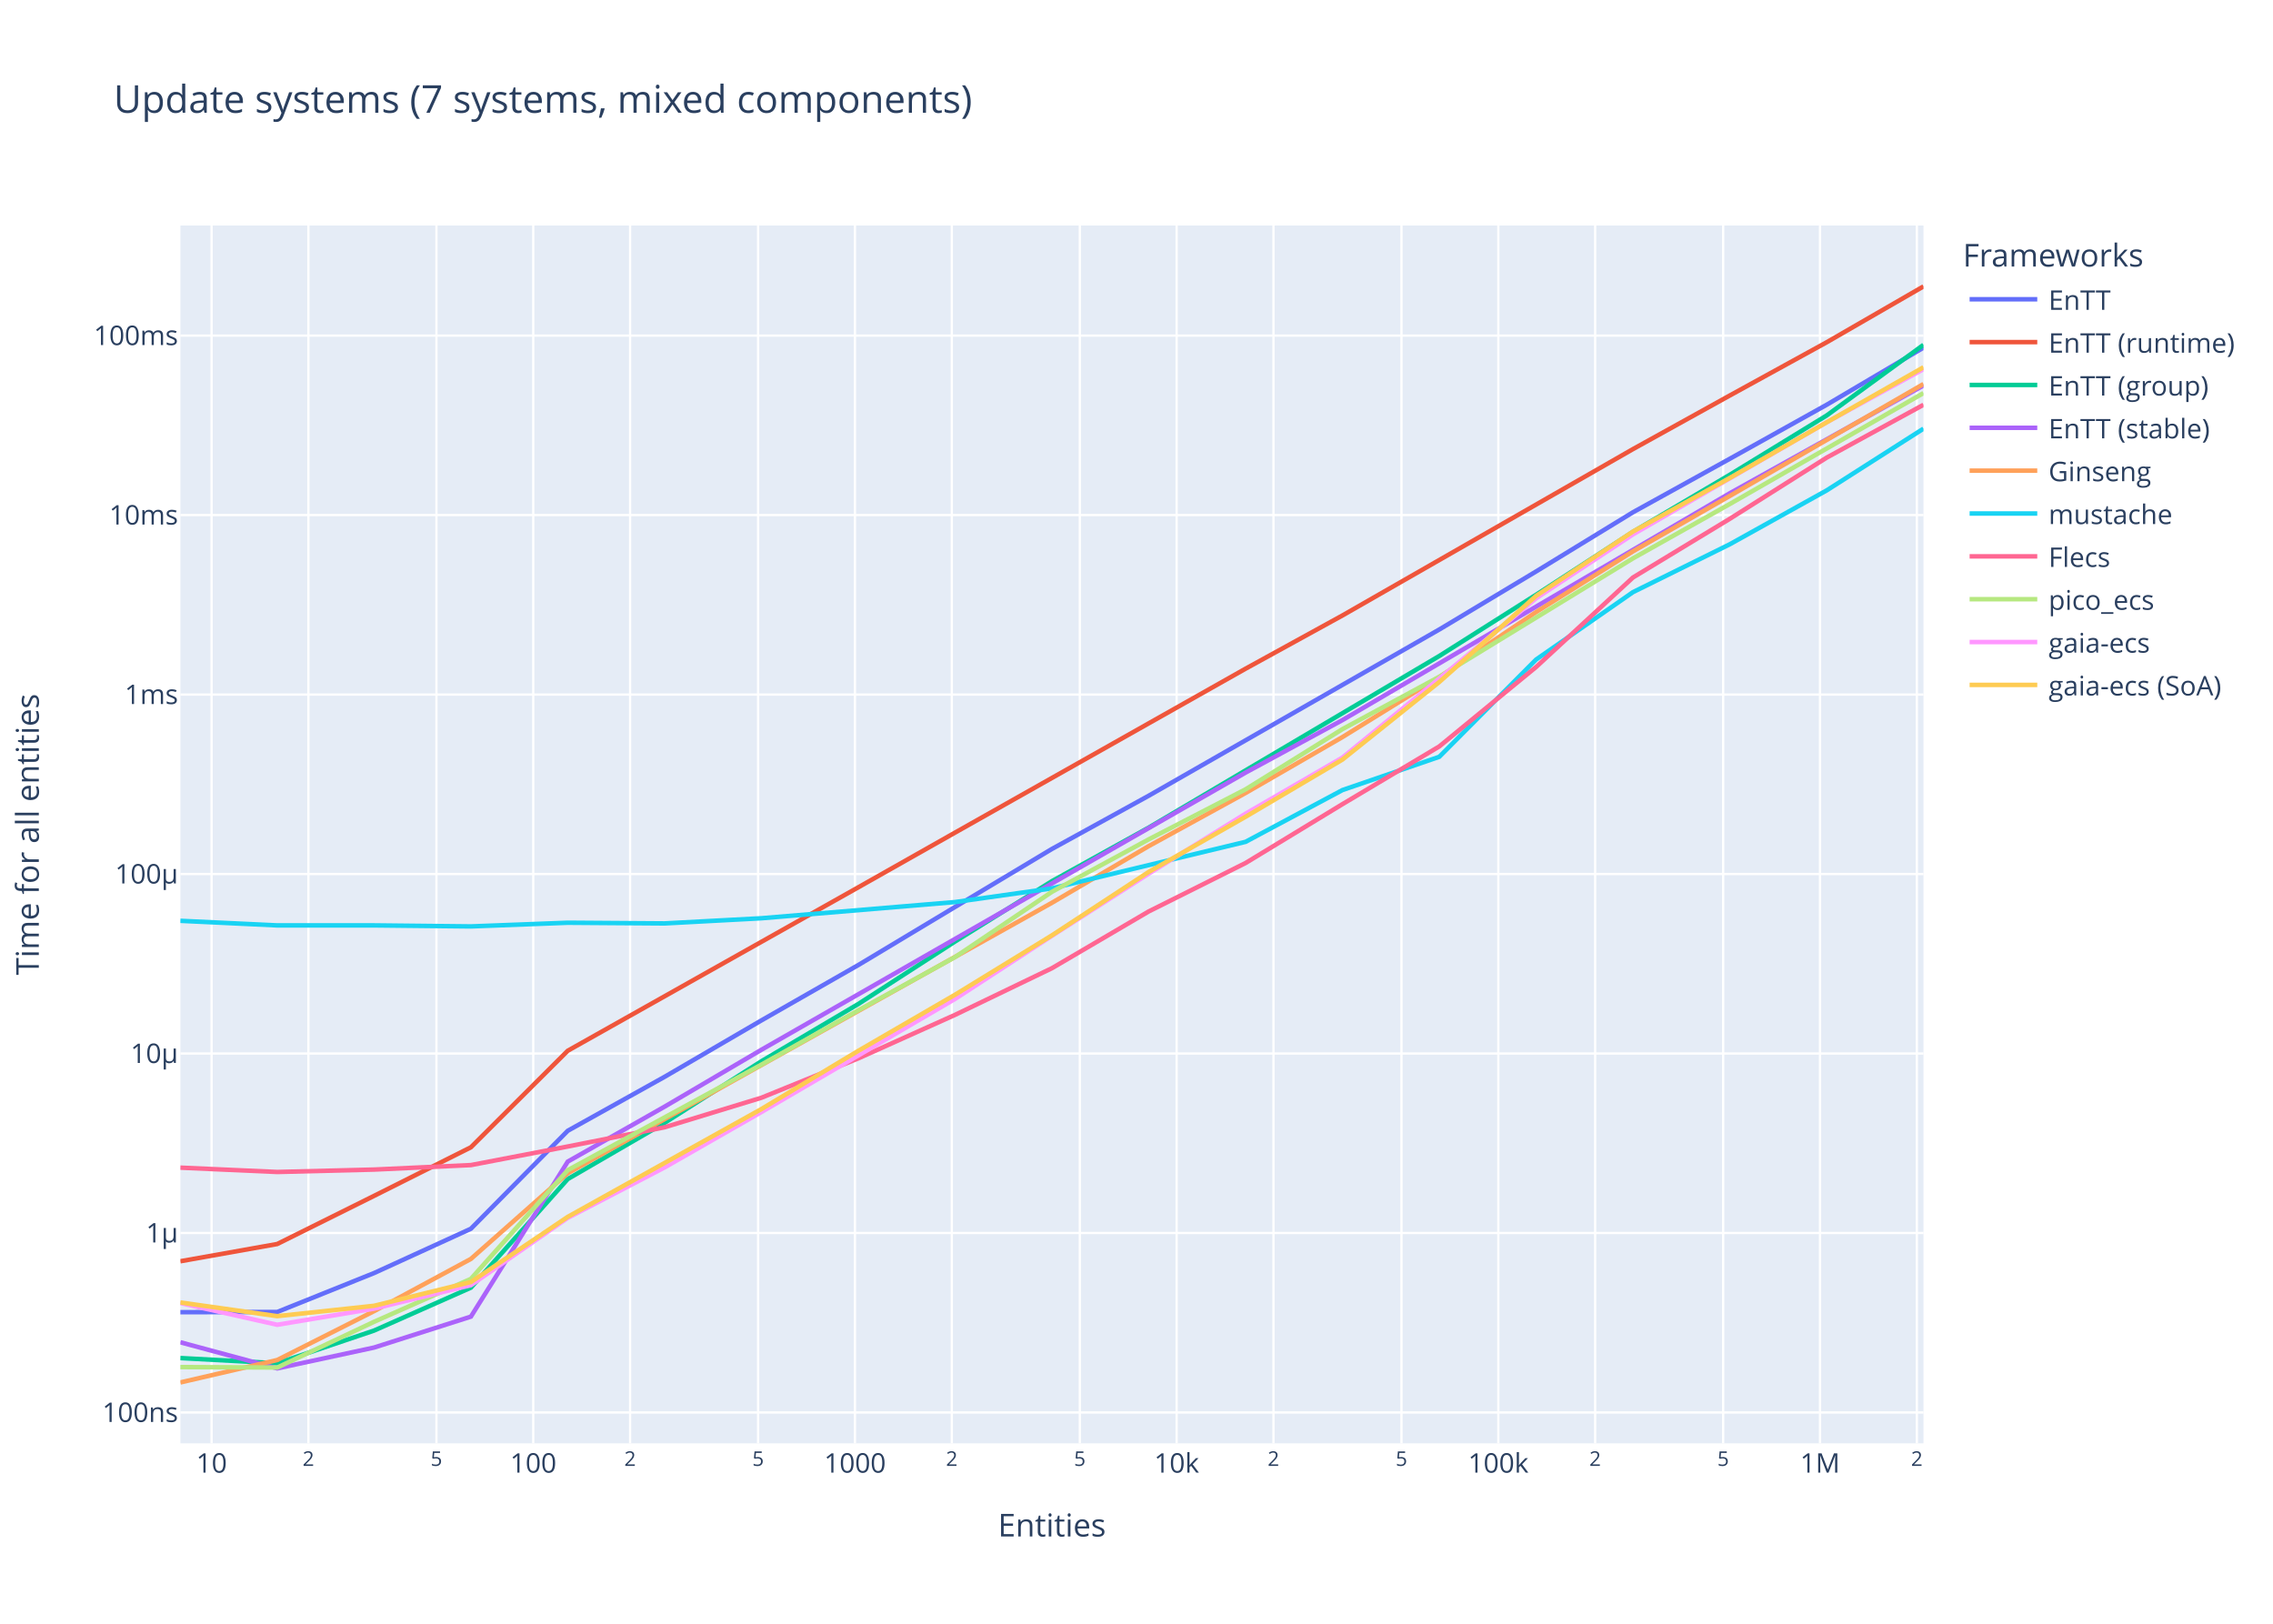
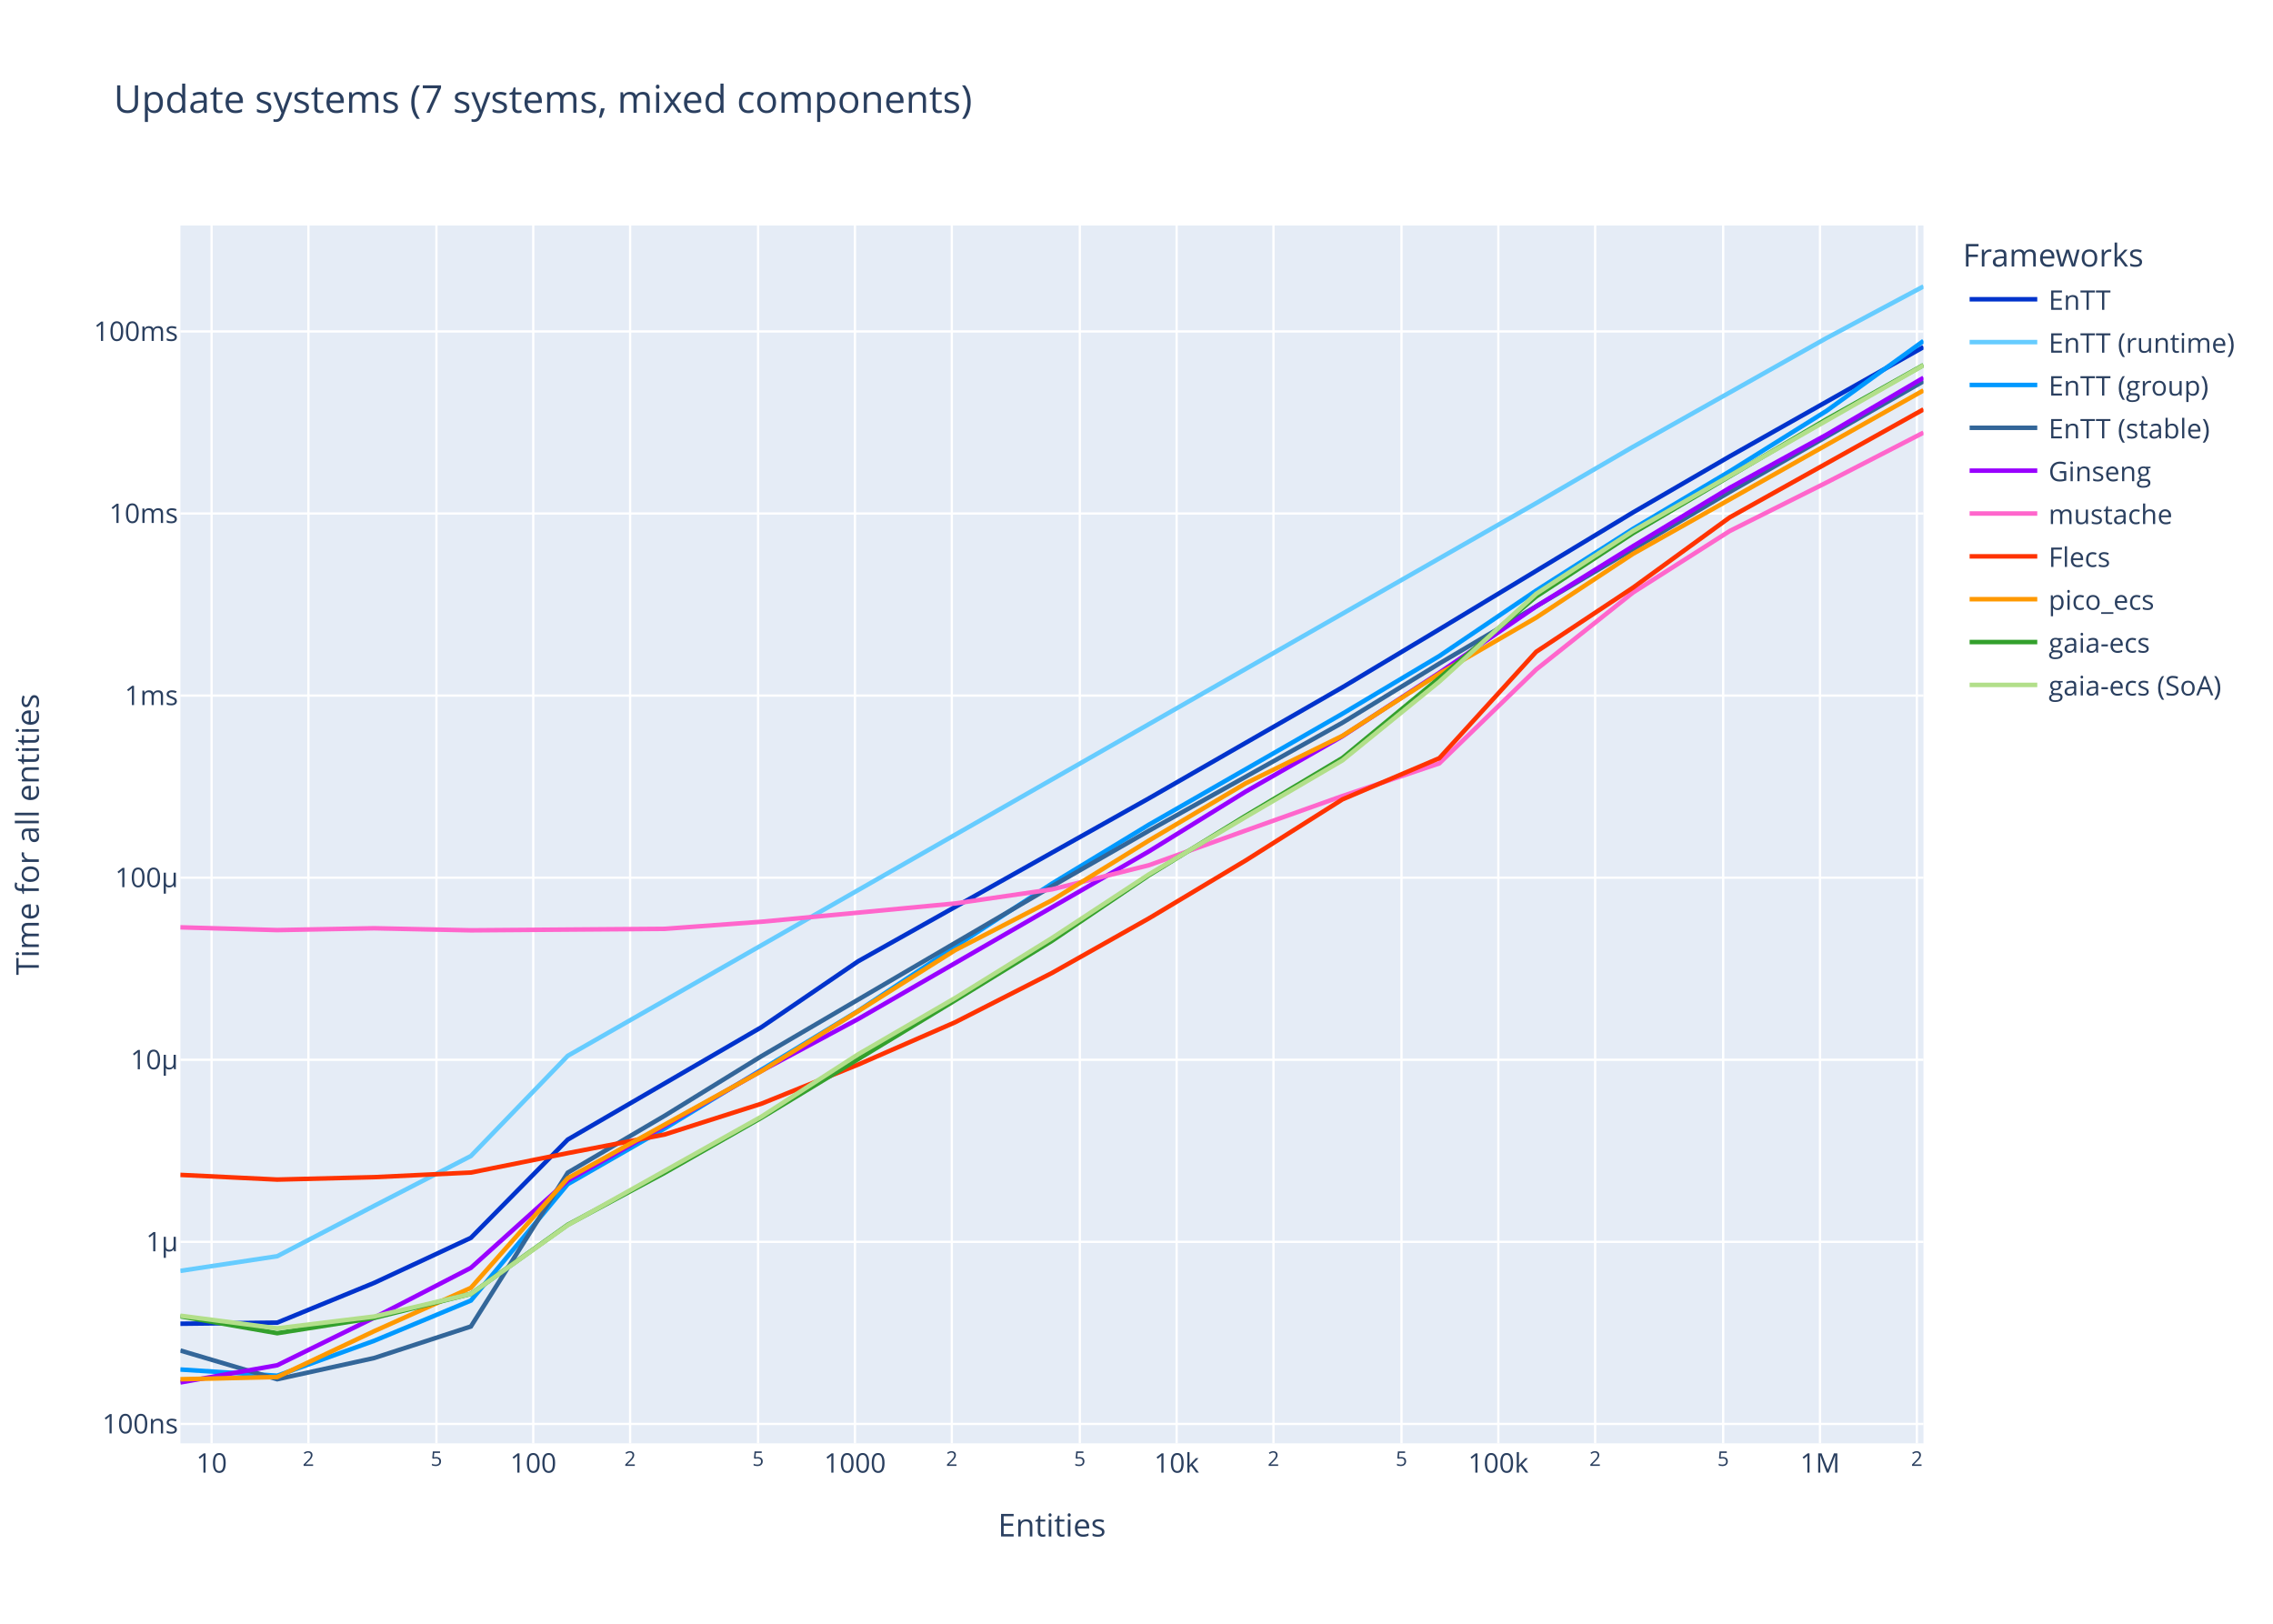
<svg xmlns="http://www.w3.org/2000/svg" class="main-svg" width="1008" height="720" style="" viewBox="0 0 1008 720">
  <rect x="0" y="0" width="1008" height="720" style="fill: rgb(255, 255, 255); fill-opacity: 1;" />
-   <defs id="defs-6d2dcd">
+   <defs id="defs-1e03fa">
    <g class="clips">
-       <clipPath id="clip6d2dcdxyplot" class="plotclip">
+       <clipPath id="clip1e03faxyplot" class="plotclip">
        <rect width="773" height="540" />
      </clipPath>
-       <clipPath class="axesclip" id="clip6d2dcdx">
+       <clipPath class="axesclip" id="clip1e03fax">
        <rect x="80" y="0" width="773" height="720" />
      </clipPath>
-       <clipPath class="axesclip" id="clip6d2dcdy">
+       <clipPath class="axesclip" id="clip1e03fay">
        <rect x="0" y="100" width="1008" height="540" />
      </clipPath>
-       <clipPath class="axesclip" id="clip6d2dcdxy">
+       <clipPath class="axesclip" id="clip1e03faxy">
        <rect x="80" y="100" width="773" height="540" />
      </clipPath>
    </g>
    <g class="gradients" />
    <g class="patterns" />
  </defs>
  <g class="bglayer">
    <rect class="bg" x="80" y="100" width="773" height="540" style="fill: rgb(229, 236, 246); fill-opacity: 1; stroke-width: 0;" />
  </g>
  <g class="layer-below">
    <g class="imagelayer" />
    <g class="shapelayer" />
  </g>
  <g class="cartesianlayer">
    <g class="subplot xy">
      <g class="layer-subplot">
        <g class="shapelayer" />
        <g class="imagelayer" />
      </g>
      <g class="minor-gridlayer">
        <g class="x" />
        <g class="y" />
      </g>
      <g class="gridlayer">
        <g class="x">
          <path class="xgrid crisp" transform="translate(93.83,0)" d="M0,100v540" style="stroke: rgb(255, 255, 255); stroke-opacity: 1; stroke-width: 1px;" />
          <path class="xgrid crisp" transform="translate(136.77,0)" d="M0,100v540" style="stroke: rgb(255, 255, 255); stroke-opacity: 1; stroke-width: 1px;" />
          <path class="xgrid crisp" transform="translate(193.54,0)" d="M0,100v540" style="stroke: rgb(255, 255, 255); stroke-opacity: 1; stroke-width: 1px;" />
          <path class="xgrid crisp" transform="translate(236.48,0)" d="M0,100v540" style="stroke: rgb(255, 255, 255); stroke-opacity: 1; stroke-width: 1px;" />
          <path class="xgrid crisp" transform="translate(279.43,0)" d="M0,100v540" style="stroke: rgb(255, 255, 255); stroke-opacity: 1; stroke-width: 1px;" />
          <path class="xgrid crisp" transform="translate(336.2,0)" d="M0,100v540" style="stroke: rgb(255, 255, 255); stroke-opacity: 1; stroke-width: 1px;" />
          <path class="xgrid crisp" transform="translate(379.14,0)" d="M0,100v540" style="stroke: rgb(255, 255, 255); stroke-opacity: 1; stroke-width: 1px;" />
          <path class="xgrid crisp" transform="translate(422.09,0)" d="M0,100v540" style="stroke: rgb(255, 255, 255); stroke-opacity: 1; stroke-width: 1px;" />
          <path class="xgrid crisp" transform="translate(478.86,0)" d="M0,100v540" style="stroke: rgb(255, 255, 255); stroke-opacity: 1; stroke-width: 1px;" />
          <path class="xgrid crisp" transform="translate(521.8,0)" d="M0,100v540" style="stroke: rgb(255, 255, 255); stroke-opacity: 1; stroke-width: 1px;" />
          <path class="xgrid crisp" transform="translate(564.74,0)" d="M0,100v540" style="stroke: rgb(255, 255, 255); stroke-opacity: 1; stroke-width: 1px;" />
          <path class="xgrid crisp" transform="translate(621.51,0)" d="M0,100v540" style="stroke: rgb(255, 255, 255); stroke-opacity: 1; stroke-width: 1px;" />
          <path class="xgrid crisp" transform="translate(664.46,0)" d="M0,100v540" style="stroke: rgb(255, 255, 255); stroke-opacity: 1; stroke-width: 1px;" />
          <path class="xgrid crisp" transform="translate(707.4,0)" d="M0,100v540" style="stroke: rgb(255, 255, 255); stroke-opacity: 1; stroke-width: 1px;" />
          <path class="xgrid crisp" transform="translate(764.17,0)" d="M0,100v540" style="stroke: rgb(255, 255, 255); stroke-opacity: 1; stroke-width: 1px;" />
          <path class="xgrid crisp" transform="translate(807.12,0)" d="M0,100v540" style="stroke: rgb(255, 255, 255); stroke-opacity: 1; stroke-width: 1px;" />
          <path class="xgrid crisp" transform="translate(850.06,0)" d="M0,100v540" style="stroke: rgb(255, 255, 255); stroke-opacity: 1; stroke-width: 1px;" />
        </g>
        <g class="y">
-           <path class="ygrid crisp" transform="translate(0,626.32)" d="M80,0h773" style="stroke: rgb(255, 255, 255); stroke-opacity: 1; stroke-width: 1px;" />
-           <path class="ygrid crisp" transform="translate(0,546.73)" d="M80,0h773" style="stroke: rgb(255, 255, 255); stroke-opacity: 1; stroke-width: 1px;" />
-           <path class="ygrid crisp" transform="translate(0,467.15)" d="M80,0h773" style="stroke: rgb(255, 255, 255); stroke-opacity: 1; stroke-width: 1px;" />
-           <path class="ygrid crisp" transform="translate(0,387.56)" d="M80,0h773" style="stroke: rgb(255, 255, 255); stroke-opacity: 1; stroke-width: 1px;" />
-           <path class="ygrid crisp" transform="translate(0,307.98)" d="M80,0h773" style="stroke: rgb(255, 255, 255); stroke-opacity: 1; stroke-width: 1px;" />
-           <path class="ygrid crisp" transform="translate(0,228.39)" d="M80,0h773" style="stroke: rgb(255, 255, 255); stroke-opacity: 1; stroke-width: 1px;" />
-           <path class="ygrid crisp" transform="translate(0,148.81)" d="M80,0h773" style="stroke: rgb(255, 255, 255); stroke-opacity: 1; stroke-width: 1px;" />
+           <path class="ygrid crisp" transform="translate(0,631.4)" d="M80,0h773" style="stroke: rgb(255, 255, 255); stroke-opacity: 1; stroke-width: 1px;" />
+           <path class="ygrid crisp" transform="translate(0,550.66)" d="M80,0h773" style="stroke: rgb(255, 255, 255); stroke-opacity: 1; stroke-width: 1px;" />
+           <path class="ygrid crisp" transform="translate(0,469.92)" d="M80,0h773" style="stroke: rgb(255, 255, 255); stroke-opacity: 1; stroke-width: 1px;" />
+           <path class="ygrid crisp" transform="translate(0,389.18)" d="M80,0h773" style="stroke: rgb(255, 255, 255); stroke-opacity: 1; stroke-width: 1px;" />
+           <path class="ygrid crisp" transform="translate(0,308.44)" d="M80,0h773" style="stroke: rgb(255, 255, 255); stroke-opacity: 1; stroke-width: 1px;" />
+           <path class="ygrid crisp" transform="translate(0,227.7)" d="M80,0h773" style="stroke: rgb(255, 255, 255); stroke-opacity: 1; stroke-width: 1px;" />
+           <path class="ygrid crisp" transform="translate(0,146.96)" d="M80,0h773" style="stroke: rgb(255, 255, 255); stroke-opacity: 1; stroke-width: 1px;" />
        </g>
      </g>
      <g class="zerolinelayer" />
      <path class="xlines-below" />
      <path class="ylines-below" />
      <g class="overlines-below" />
      <g class="xaxislayer-below" />
      <g class="yaxislayer-below" />
      <g class="overaxes-below" />
-       <g class="plot" transform="translate(80,100)" clip-path="url(#clip6d2dcdxyplot)">
+       <g class="plot" transform="translate(80,100)" clip-path="url(#clip1e03faxyplot)">
        <g class="scatterlayer mlayer">
-           <g class="trace scatter trace561762" style="stroke-miterlimit: 2; opacity: 1;">
-             <g class="fills" />
-             <g class="errorbars" />
-             <g class="lines">
-               <path class="js-line" d="M0,481.85L42.94,481.76L85.89,464.5L128.83,444.85L171.78,401.41L214.72,377.49L257.67,352.46L300.61,327.93L343.56,302.15L386.5,276.44L429.44,252.83L558.28,179.13L601.22,153.39L644.17,127.15L687.11,103.43L730.06,79.49L773,54.14" style="vector-effect: none; fill: none; stroke: rgb(99, 110, 250); stroke-opacity: 1; stroke-width: 2px; opacity: 1;" />
-             </g>
-             <g class="points" />
-             <g class="text" />
-           </g>
-           <g class="trace scatter trace18324d" style="stroke-miterlimit: 2; opacity: 1;">
-             <g class="fills" />
-             <g class="errorbars" />
-             <g class="lines">
-               <path class="js-line" d="M0,459.26L42.94,451.62L85.89,430.27L128.83,408.73L171.78,365.92L300.61,293.46L343.56,269.18L472.39,196.5L515.33,172.91L644.17,99.14L687.11,75.37L730.06,51.78L773,27" style="vector-effect: none; fill: none; stroke: rgb(239, 85, 59); stroke-opacity: 1; stroke-width: 2px; opacity: 1;" />
-             </g>
-             <g class="points" />
-             <g class="text" />
-           </g>
-           <g class="trace scatter tracef003f3" style="stroke-miterlimit: 2; opacity: 1;">
-             <g class="fills" />
-             <g class="errorbars" />
-             <g class="lines">
-               <path class="js-line" d="M0,502.19L42.94,504.5L85.89,490L128.83,470.97L171.78,422.81L214.72,397.89L257.67,370.58L300.61,345.21L343.56,317.47L386.5,290.73L429.44,266.97L558.28,190.88L601.22,163.73L644.17,135.83L687.11,110.53L730.06,84.24L773,52.91" style="vector-effect: none; fill: none; stroke: rgb(0, 204, 150); stroke-opacity: 1; stroke-width: 2px; opacity: 1;" />
-             </g>
-             <g class="points" />
-             <g class="text" />
-           </g>
-           <g class="trace scatter trace2795c4" style="stroke-miterlimit: 2; opacity: 1;">
-             <g class="fills" />
-             <g class="errorbars" />
-             <g class="lines">
-               <path class="js-line" d="M0,495.2L42.94,506.78L85.89,497.53L128.83,483.82L171.78,415.08L214.72,390.72L257.67,365.48L472.39,242.58L515.33,219.3L644.17,143.83L687.11,118.72L773,70.92" style="vector-effect: none; fill: none; stroke: rgb(171, 99, 250); stroke-opacity: 1; stroke-width: 2px; opacity: 1;" />
-             </g>
-             <g class="points" />
-             <g class="text" />
-           </g>
-           <g class="trace scatter trace8df9ca" style="stroke-miterlimit: 2; opacity: 1;">
-             <g class="fills" />
-             <g class="errorbars" />
-             <g class="lines">
-               <path class="js-line" d="M0,513L42.94,503.06L85.89,481.38L128.83,458.23L171.78,420.24L386.5,300.31L429.44,275.17L472.39,251.62L515.33,226.84L558.28,200.25L601.22,171.39L644.17,144.49L687.11,119.91L773,70.28" style="vector-effect: none; fill: none; stroke: rgb(255, 161, 90); stroke-opacity: 1; stroke-width: 2px; opacity: 1;" />
-             </g>
-             <g class="points" />
-             <g class="text" />
-           </g>
-           <g class="trace scatter tracea46d18" style="stroke-miterlimit: 2; opacity: 1;">
-             <g class="fills" />
-             <g class="errorbars" />
-             <g class="lines">
-               <path class="js-line" d="M0,308.31L42.94,310.34L85.89,310.34L128.83,310.79L171.78,309.16L214.72,309.46L257.67,307.17L343.56,299.99L386.5,293.92L472.39,273.28L515.33,250.33L558.28,235.58L601.22,192.45L644.17,162.57L687.11,141.34L730.06,117.46L773,90.07" style="vector-effect: none; fill: none; stroke: rgb(25, 211, 243); stroke-opacity: 1; stroke-width: 2px; opacity: 1;" />
-             </g>
-             <g class="points" />
-             <g class="text" />
-           </g>
-           <g class="trace scatter trace09b166" style="stroke-miterlimit: 2; opacity: 1;">
-             <g class="fills" />
-             <g class="errorbars" />
-             <g class="lines">
-               <path class="js-line" d="M0,417.76L42.94,419.68L85.89,418.61L128.83,416.62L171.78,408.38L214.72,399.86L257.67,386.76L300.61,369.31L343.56,350L386.5,329.32L429.44,304.14L472.39,282.67L515.33,256.58L558.28,230.98L601.22,195.75L644.17,156.07L687.11,130.05L730.06,102.93L773,79.49" style="vector-effect: none; fill: none; stroke: rgb(255, 102, 146); stroke-opacity: 1; stroke-width: 2px; opacity: 1;" />
-             </g>
-             <g class="points" />
-             <g class="text" />
-           </g>
-           <g class="trace scatter trace873124" style="stroke-miterlimit: 2; opacity: 1;">
-             <g class="fills" />
-             <g class="errorbars" />
-             <g class="lines">
-               <path class="js-line" d="M0,506.19L42.94,506.39L85.89,486.11L128.83,467.08L171.78,418.87L257.67,372.08L300.61,348.01L343.56,324.37L386.5,295.45L429.44,272.18L472.39,250L515.33,223.31L558.28,200.1L644.17,147.59L687.11,123.49L773,74.3" style="vector-effect: none; fill: none; stroke: rgb(182, 232, 128); stroke-opacity: 1; stroke-width: 2px; opacity: 1;" />
-             </g>
-             <g class="points" />
-             <g class="text" />
-           </g>
-           <g class="trace scatter trace93a6d2" style="stroke-miterlimit: 2; opacity: 1;">
-             <g class="fills" />
-             <g class="errorbars" />
-             <g class="lines">
-               <path class="js-line" d="M0,477.8L42.94,487.43L85.89,480.27L128.83,469.87L171.78,440.03L214.72,417.66L257.67,393.1L343.56,342.93L386.5,314.96L429.44,287.39L472.39,260.79L515.33,235.92L558.28,200.88L601.22,165.3L644.17,136.97L730.06,87.25L773,63.68" style="vector-effect: none; fill: none; stroke: rgb(255, 151, 255); stroke-opacity: 1; stroke-width: 2px; opacity: 1;" />
-             </g>
-             <g class="points" />
-             <g class="text" />
-           </g>
-           <g class="trace scatter tracefa14aa" style="stroke-miterlimit: 2; opacity: 1;">
-             <g class="fills" />
-             <g class="errorbars" />
-             <g class="lines">
-               <path class="js-line" d="M0,477.55L42.94,483.61L85.89,479.01L128.83,468.48L171.78,439.58L257.67,391.77L300.61,365.97L343.56,341.07L386.5,314.76L429.44,286.61L472.39,262.16L515.33,236.81L558.28,202.41L601.22,164.21L644.17,135.7L687.11,111.95L730.06,87.27L773,62.86" style="vector-effect: none; fill: none; stroke: rgb(254, 203, 82); stroke-opacity: 1; stroke-width: 2px; opacity: 1;" />
+           <g class="trace scatter tracede90db" style="stroke-miterlimit: 2; opacity: 1;">
+             <g class="fills" />
+             <g class="errorbars" />
+             <g class="lines">
+               <path class="js-line" d="M0,486.97L42.94,486.48L85.89,468.87L128.83,448.88L171.78,405.31L257.67,355.48L300.61,326.22L429.44,254.04L472.39,229.4L515.33,204.76L558.28,179.06L644.17,127.23L687.11,102.34L773,53.89" style="vector-effect: none; fill: none; stroke: rgb(0, 51, 204); stroke-opacity: 1; stroke-width: 2px; opacity: 1;" />
+             </g>
+             <g class="points" />
+             <g class="text" />
+           </g>
+           <g class="trace scatter tracee8bdd6" style="stroke-miterlimit: 2; opacity: 1;">
+             <g class="fills" />
+             <g class="errorbars" />
+             <g class="lines">
+               <path class="js-line" d="M0,463.52L42.94,457.03L85.89,434.71L128.83,412.6L171.78,368.17L601.22,123.11L644.17,98.14L730.06,49.87L773,27" style="vector-effect: none; fill: none; stroke: rgb(102, 204, 255); stroke-opacity: 1; stroke-width: 2px; opacity: 1;" />
+             </g>
+             <g class="points" />
+             <g class="text" />
+           </g>
+           <g class="trace scatter trace276d65" style="stroke-miterlimit: 2; opacity: 1;">
+             <g class="fills" />
+             <g class="errorbars" />
+             <g class="lines">
+               <path class="js-line" d="M0,507.27L42.94,510.02L85.89,494.55L128.83,476.69L171.78,425.08L214.72,400.41L257.67,374.32L300.61,348.23L343.56,319.74L386.5,291.8L429.44,265.72L515.33,216.48L558.28,190.9L601.22,161.88L644.17,134.51L687.11,108.98L730.06,82.16L773,51.19" style="vector-effect: none; fill: none; stroke: rgb(0, 153, 255); stroke-opacity: 1; stroke-width: 2px; opacity: 1;" />
+             </g>
+             <g class="points" />
+             <g class="text" />
+           </g>
+           <g class="trace scatter trace97b031" style="stroke-miterlimit: 2; opacity: 1;">
+             <g class="fills" />
+             <g class="errorbars" />
+             <g class="lines">
+               <path class="js-line" d="M0,498.85L42.94,511.58L85.89,502.19L128.83,488.18L171.78,419.98L214.72,394.77L257.67,368.33L386.5,292.99L429.44,268.4L515.33,220.47L558.28,194.24L644.17,143.51L687.11,118.11L773,69.06" style="vector-effect: none; fill: none; stroke: rgb(51, 102, 153); stroke-opacity: 1; stroke-width: 2px; opacity: 1;" />
+             </g>
+             <g class="points" />
+             <g class="text" />
+           </g>
+           <g class="trace scatter trace60a34b" style="stroke-miterlimit: 2; opacity: 1;">
+             <g class="fills" />
+             <g class="errorbars" />
+             <g class="lines">
+               <path class="js-line" d="M0,513L42.94,505.38L85.89,484.31L128.83,462.18L171.78,423.49L257.67,374.83L300.61,351.82L429.44,277.56L472.39,251.02L515.33,226.45L558.28,198.33L601.22,168.91L644.17,142.21L687.11,116.3L730.06,92.73L773,67.51" style="vector-effect: none; fill: none; stroke: rgb(153, 0, 255); stroke-opacity: 1; stroke-width: 2px; opacity: 1;" />
+             </g>
+             <g class="points" />
+             <g class="text" />
+           </g>
+           <g class="trace scatter tracede475b" style="stroke-miterlimit: 2; opacity: 1;">
+             <g class="fills" />
+             <g class="errorbars" />
+             <g class="lines">
+               <path class="js-line" d="M0,311.2L42.94,312.42L85.89,311.61L128.83,312.52L171.78,312.19L214.72,311.87L257.67,308.72L343.56,300.61L386.5,294.37L429.44,283.68L472.39,268.28L515.33,252.97L558.28,238.49L601.22,196.9L644.17,162.75L687.11,135.44L730.06,113.93L773,91.83" style="vector-effect: none; fill: none; stroke: rgb(255, 102, 204); stroke-opacity: 1; stroke-width: 2px; opacity: 1;" />
+             </g>
+             <g class="points" />
+             <g class="text" />
+           </g>
+           <g class="trace scatter trace37d0a4" style="stroke-miterlimit: 2; opacity: 1;">
+             <g class="fills" />
+             <g class="errorbars" />
+             <g class="lines">
+               <path class="js-line" d="M0,420.97L42.94,423.05L85.89,421.98L128.83,419.93L171.78,411.32L214.72,403.07L257.67,389.4L300.61,372.04L343.56,353.3L386.5,331.44L429.44,307.26L472.39,281.57L515.33,254.46L558.28,236.2L601.22,189.04L644.17,160.59L687.11,129.4L773,81.53" style="vector-effect: none; fill: none; stroke: rgb(255, 51, 0); stroke-opacity: 1; stroke-width: 2px; opacity: 1;" />
+             </g>
+             <g class="points" />
+             <g class="text" />
+           </g>
+           <g class="trace scatter trace8b38f3" style="stroke-miterlimit: 2; opacity: 1;">
+             <g class="fills" />
+             <g class="errorbars" />
+             <g class="lines">
+               <path class="js-line" d="M0,511.58L42.94,510.59L85.89,490.29L128.83,471.05L171.78,422.44L257.67,374.95L300.61,348.35L343.56,321.33L386.5,299.21L429.44,272.74L472.39,247.35L515.33,226.28L558.28,198.73L601.22,173.88L644.17,145.59L773,73.11" style="vector-effect: none; fill: none; stroke: rgb(255, 153, 0); stroke-opacity: 1; stroke-width: 2px; opacity: 1;" />
+             </g>
+             <g class="points" />
+             <g class="text" />
+           </g>
+           <g class="trace scatter trace34a051" style="stroke-miterlimit: 2; opacity: 1;">
+             <g class="fills" />
+             <g class="errorbars" />
+             <g class="lines">
+               <path class="js-line" d="M0,483.68L42.94,491.17L85.89,484.4L128.83,473.73L171.78,443.09L214.72,420.06L257.67,395.62L343.56,343.57L386.5,317.19L429.44,288.15L472.39,261.74L515.33,236.11L558.28,200.68L601.22,164.53L644.17,136.43L730.06,85.89L773,61.86" style="vector-effect: none; fill: none; stroke: rgb(51, 160, 44); stroke-opacity: 1; stroke-width: 2px; opacity: 1;" />
+             </g>
+             <g class="points" />
+             <g class="text" />
+           </g>
+           <g class="trace scatter trace6bcb47" style="stroke-miterlimit: 2; opacity: 1;">
+             <g class="fills" />
+             <g class="errorbars" />
+             <g class="lines">
+               <path class="js-line" d="M0,483.41L42.94,489.01L85.89,483.77L128.83,473.73L171.78,443.26L257.67,395.14L300.61,367.48L343.56,342.54L386.5,315.95L429.44,287.75L472.39,262.3L515.33,237.17L558.28,202.27L601.22,163.32L644.17,135.47L773,61.99" style="vector-effect: none; fill: none; stroke: rgb(178, 223, 138); stroke-opacity: 1; stroke-width: 2px; opacity: 1;" />
            </g>
            <g class="points" />
            <g class="text" />
          </g>
        </g>
      </g>
      <g class="overplot" />
      <path class="xlines-above crisp" d="M0,0" style="fill: none;" />
      <path class="ylines-above crisp" d="M0,0" style="fill: none;" />
      <g class="overlines-above" />
      <g class="xaxislayer-above">
        <g class="xtick">
          <text text-anchor="middle" x="0" y="653" transform="translate(93.83,0)" style="font-family: 'Open Sans', verdana, arial, sans-serif; font-size: 12px; fill: rgb(42, 63, 95); fill-opacity: 1; white-space: pre; opacity: 1;">10</text>
        </g>
        <g class="xtick">
          <text text-anchor="middle" x="0" y="650" style="font-family: 'Open Sans', verdana, arial, sans-serif; font-size: 9px; fill: rgb(42, 63, 95); fill-opacity: 1; white-space: pre; opacity: 1;" transform="translate(136.77,0)">2</text>
        </g>
        <g class="xtick">
          <text text-anchor="middle" x="0" y="650" style="font-family: 'Open Sans', verdana, arial, sans-serif; font-size: 9px; fill: rgb(42, 63, 95); fill-opacity: 1; white-space: pre; opacity: 1;" transform="translate(193.54,0)">5</text>
        </g>
        <g class="xtick">
          <text text-anchor="middle" x="0" y="653" style="font-family: 'Open Sans', verdana, arial, sans-serif; font-size: 12px; fill: rgb(42, 63, 95); fill-opacity: 1; white-space: pre; opacity: 1;" transform="translate(236.48,0)">100</text>
        </g>
        <g class="xtick">
          <text text-anchor="middle" x="0" y="650" style="font-family: 'Open Sans', verdana, arial, sans-serif; font-size: 9px; fill: rgb(42, 63, 95); fill-opacity: 1; white-space: pre; opacity: 1;" transform="translate(279.43,0)">2</text>
        </g>
        <g class="xtick">
          <text text-anchor="middle" x="0" y="650" style="font-family: 'Open Sans', verdana, arial, sans-serif; font-size: 9px; fill: rgb(42, 63, 95); fill-opacity: 1; white-space: pre; opacity: 1;" transform="translate(336.2,0)">5</text>
        </g>
        <g class="xtick">
          <text text-anchor="middle" x="0" y="653" style="font-family: 'Open Sans', verdana, arial, sans-serif; font-size: 12px; fill: rgb(42, 63, 95); fill-opacity: 1; white-space: pre; opacity: 1;" transform="translate(379.14,0)">1000</text>
        </g>
        <g class="xtick">
          <text text-anchor="middle" x="0" y="650" style="font-family: 'Open Sans', verdana, arial, sans-serif; font-size: 9px; fill: rgb(42, 63, 95); fill-opacity: 1; white-space: pre; opacity: 1;" transform="translate(422.09,0)">2</text>
        </g>
        <g class="xtick">
          <text text-anchor="middle" x="0" y="650" style="font-family: 'Open Sans', verdana, arial, sans-serif; font-size: 9px; fill: rgb(42, 63, 95); fill-opacity: 1; white-space: pre; opacity: 1;" transform="translate(478.86,0)">5</text>
        </g>
        <g class="xtick">
          <text text-anchor="middle" x="0" y="653" style="font-family: 'Open Sans', verdana, arial, sans-serif; font-size: 12px; fill: rgb(42, 63, 95); fill-opacity: 1; white-space: pre; opacity: 1;" transform="translate(521.8,0)">10k</text>
        </g>
        <g class="xtick">
          <text text-anchor="middle" x="0" y="650" style="font-family: 'Open Sans', verdana, arial, sans-serif; font-size: 9px; fill: rgb(42, 63, 95); fill-opacity: 1; white-space: pre; opacity: 1;" transform="translate(564.74,0)">2</text>
        </g>
        <g class="xtick">
          <text text-anchor="middle" x="0" y="650" style="font-family: 'Open Sans', verdana, arial, sans-serif; font-size: 9px; fill: rgb(42, 63, 95); fill-opacity: 1; white-space: pre; opacity: 1;" transform="translate(621.51,0)">5</text>
        </g>
        <g class="xtick">
          <text text-anchor="middle" x="0" y="653" style="font-family: 'Open Sans', verdana, arial, sans-serif; font-size: 12px; fill: rgb(42, 63, 95); fill-opacity: 1; white-space: pre; opacity: 1;" transform="translate(664.46,0)">100k</text>
        </g>
        <g class="xtick">
          <text text-anchor="middle" x="0" y="650" style="font-family: 'Open Sans', verdana, arial, sans-serif; font-size: 9px; fill: rgb(42, 63, 95); fill-opacity: 1; white-space: pre; opacity: 1;" transform="translate(707.4,0)">2</text>
        </g>
        <g class="xtick">
          <text text-anchor="middle" x="0" y="650" style="font-family: 'Open Sans', verdana, arial, sans-serif; font-size: 9px; fill: rgb(42, 63, 95); fill-opacity: 1; white-space: pre; opacity: 1;" transform="translate(764.17,0)">5</text>
        </g>
        <g class="xtick">
          <text text-anchor="middle" x="0" y="653" style="font-family: 'Open Sans', verdana, arial, sans-serif; font-size: 12px; fill: rgb(42, 63, 95); fill-opacity: 1; white-space: pre; opacity: 1;" transform="translate(807.12,0)">1M</text>
        </g>
        <g class="xtick">
          <text text-anchor="middle" x="0" y="650" style="font-family: 'Open Sans', verdana, arial, sans-serif; font-size: 9px; fill: rgb(42, 63, 95); fill-opacity: 1; white-space: pre; opacity: 1;" transform="translate(850.06,0)">2</text>
        </g>
      </g>
      <g class="yaxislayer-above">
        <g class="ytick">
-           <text text-anchor="end" x="79" y="4.2" transform="translate(0,626.32)" style="font-family: 'Open Sans', verdana, arial, sans-serif; font-size: 12px; fill: rgb(42, 63, 95); fill-opacity: 1; white-space: pre; opacity: 1;">100ns</text>
-         </g>
-         <g class="ytick">
-           <text text-anchor="end" x="79" y="4.2" style="font-family: 'Open Sans', verdana, arial, sans-serif; font-size: 12px; fill: rgb(42, 63, 95); fill-opacity: 1; white-space: pre; opacity: 1;" transform="translate(0,546.73)">1µ</text>
-         </g>
-         <g class="ytick">
-           <text text-anchor="end" x="79" y="4.2" style="font-family: 'Open Sans', verdana, arial, sans-serif; font-size: 12px; fill: rgb(42, 63, 95); fill-opacity: 1; white-space: pre; opacity: 1;" transform="translate(0,467.15)">10µ</text>
-         </g>
-         <g class="ytick">
-           <text text-anchor="end" x="79" y="4.2" style="font-family: 'Open Sans', verdana, arial, sans-serif; font-size: 12px; fill: rgb(42, 63, 95); fill-opacity: 1; white-space: pre; opacity: 1;" transform="translate(0,387.56)">100µ</text>
-         </g>
-         <g class="ytick">
-           <text text-anchor="end" x="79" y="4.2" style="font-family: 'Open Sans', verdana, arial, sans-serif; font-size: 12px; fill: rgb(42, 63, 95); fill-opacity: 1; white-space: pre; opacity: 1;" transform="translate(0,307.98)">1ms</text>
-         </g>
-         <g class="ytick">
-           <text text-anchor="end" x="79" y="4.2" style="font-family: 'Open Sans', verdana, arial, sans-serif; font-size: 12px; fill: rgb(42, 63, 95); fill-opacity: 1; white-space: pre; opacity: 1;" transform="translate(0,228.39)">10ms</text>
-         </g>
-         <g class="ytick">
-           <text text-anchor="end" x="79" y="4.2" style="font-family: 'Open Sans', verdana, arial, sans-serif; font-size: 12px; fill: rgb(42, 63, 95); fill-opacity: 1; white-space: pre; opacity: 1;" transform="translate(0,148.81)">100ms</text>
+           <text text-anchor="end" x="79" y="4.2" transform="translate(0,631.4)" style="font-family: 'Open Sans', verdana, arial, sans-serif; font-size: 12px; fill: rgb(42, 63, 95); fill-opacity: 1; white-space: pre; opacity: 1;">100ns</text>
+         </g>
+         <g class="ytick">
+           <text text-anchor="end" x="79" y="4.2" style="font-family: 'Open Sans', verdana, arial, sans-serif; font-size: 12px; fill: rgb(42, 63, 95); fill-opacity: 1; white-space: pre; opacity: 1;" transform="translate(0,550.66)">1µ</text>
+         </g>
+         <g class="ytick">
+           <text text-anchor="end" x="79" y="4.2" style="font-family: 'Open Sans', verdana, arial, sans-serif; font-size: 12px; fill: rgb(42, 63, 95); fill-opacity: 1; white-space: pre; opacity: 1;" transform="translate(0,469.92)">10µ</text>
+         </g>
+         <g class="ytick">
+           <text text-anchor="end" x="79" y="4.2" style="font-family: 'Open Sans', verdana, arial, sans-serif; font-size: 12px; fill: rgb(42, 63, 95); fill-opacity: 1; white-space: pre; opacity: 1;" transform="translate(0,389.18)">100µ</text>
+         </g>
+         <g class="ytick">
+           <text text-anchor="end" x="79" y="4.2" style="font-family: 'Open Sans', verdana, arial, sans-serif; font-size: 12px; fill: rgb(42, 63, 95); fill-opacity: 1; white-space: pre; opacity: 1;" transform="translate(0,308.44)">1ms</text>
+         </g>
+         <g class="ytick">
+           <text text-anchor="end" x="79" y="4.2" style="font-family: 'Open Sans', verdana, arial, sans-serif; font-size: 12px; fill: rgb(42, 63, 95); fill-opacity: 1; white-space: pre; opacity: 1;" transform="translate(0,227.7)">10ms</text>
+         </g>
+         <g class="ytick">
+           <text text-anchor="end" x="79" y="4.2" style="font-family: 'Open Sans', verdana, arial, sans-serif; font-size: 12px; fill: rgb(42, 63, 95); fill-opacity: 1; white-space: pre; opacity: 1;" transform="translate(0,146.96)">100ms</text>
        </g>
      </g>
      <g class="overaxes-above" />
    </g>
  </g>
  <g class="polarlayer" />
  <g class="smithlayer" />
  <g class="ternarylayer" />
  <g class="geolayer" />
  <g class="funnelarealayer" />
  <g class="pielayer" />
  <g class="iciclelayer" />
  <g class="treemaplayer" />
  <g class="sunburstlayer" />
  <g class="glimages" />
-   <defs id="topdefs-6d2dcd">
+   <defs id="topdefs-1e03fa">
    <g class="clips" />
-     <clipPath id="legend6d2dcd">
+     <clipPath id="legend1e03fa">
      <rect width="128" height="219" x="0" y="0" />
    </clipPath>
  </defs>
  <g class="layer-above">
    <g class="imagelayer" />
    <g class="shapelayer" />
  </g>
  <g class="infolayer">
    <g class="legend" pointer-events="all" transform="translate(868.46,100)">
      <rect class="bg" shape-rendering="crispEdges" width="128" height="219" x="0" y="0" style="stroke: rgb(68, 68, 68); stroke-opacity: 1; fill: rgb(255, 255, 255); fill-opacity: 1; stroke-width: 0px;" />
-       <g class="scrollbox" transform="" clip-path="url(#legend6d2dcd)">
+       <g class="scrollbox" transform="" clip-path="url(#legend1e03fa)">
        <text class="legendtitletext" text-anchor="start" x="2" y="18.2" style="font-family: 'Open Sans', verdana, arial, sans-serif; font-size: 14px; fill: rgb(42, 63, 95); fill-opacity: 1; white-space: pre;">Frameworks</text>
        <g class="groups" transform="">
          <g class="traces" transform="translate(0,32.7)" style="opacity: 1;">
            <text class="legendtext" text-anchor="start" x="40" y="4.68" style="font-family: 'Open Sans', verdana, arial, sans-serif; font-size: 12px; fill: rgb(42, 63, 95); fill-opacity: 1; white-space: pre;">EnTT</text>
            <g class="layers" style="opacity: 1;">
              <g class="legendfill" />
              <g class="legendlines">
-                 <path class="js-line" d="M5,0h30" style="fill: none; stroke: rgb(99, 110, 250); stroke-opacity: 1; stroke-width: 2px;" />
+                 <path class="js-line" d="M5,0h30" style="fill: none; stroke: rgb(0, 51, 204); stroke-opacity: 1; stroke-width: 2px;" />
              </g>
              <g class="legendsymbols">
                <g class="legendpoints" />
              </g>
            </g>
            <rect class="legendtoggle" x="0" y="-9.5" width="122.781" height="19" style="fill: rgb(0, 0, 0); fill-opacity: 0;" />
          </g>
        </g>
        <g class="groups" transform="">
          <g class="traces" transform="translate(0,51.7)" style="opacity: 1;">
            <text class="legendtext" text-anchor="start" x="40" y="4.68" style="font-family: 'Open Sans', verdana, arial, sans-serif; font-size: 12px; fill: rgb(42, 63, 95); fill-opacity: 1; white-space: pre;">EnTT (runtime)</text>
            <g class="layers" style="opacity: 1;">
              <g class="legendfill" />
              <g class="legendlines">
-                 <path class="js-line" d="M5,0h30" style="fill: none; stroke: rgb(239, 85, 59); stroke-opacity: 1; stroke-width: 2px;" />
+                 <path class="js-line" d="M5,0h30" style="fill: none; stroke: rgb(102, 204, 255); stroke-opacity: 1; stroke-width: 2px;" />
              </g>
              <g class="legendsymbols">
                <g class="legendpoints" />
              </g>
            </g>
            <rect class="legendtoggle" x="0" y="-9.5" width="122.781" height="19" style="fill: rgb(0, 0, 0); fill-opacity: 0;" />
          </g>
        </g>
        <g class="groups" transform="">
          <g class="traces" transform="translate(0,70.7)" style="opacity: 1;">
            <text class="legendtext" text-anchor="start" x="40" y="4.68" style="font-family: 'Open Sans', verdana, arial, sans-serif; font-size: 12px; fill: rgb(42, 63, 95); fill-opacity: 1; white-space: pre;">EnTT (group)</text>
            <g class="layers" style="opacity: 1;">
              <g class="legendfill" />
              <g class="legendlines">
-                 <path class="js-line" d="M5,0h30" style="fill: none; stroke: rgb(0, 204, 150); stroke-opacity: 1; stroke-width: 2px;" />
+                 <path class="js-line" d="M5,0h30" style="fill: none; stroke: rgb(0, 153, 255); stroke-opacity: 1; stroke-width: 2px;" />
              </g>
              <g class="legendsymbols">
                <g class="legendpoints" />
              </g>
            </g>
            <rect class="legendtoggle" x="0" y="-9.5" width="122.781" height="19" style="fill: rgb(0, 0, 0); fill-opacity: 0;" />
          </g>
        </g>
        <g class="groups" transform="">
          <g class="traces" transform="translate(0,89.7)" style="opacity: 1;">
            <text class="legendtext" text-anchor="start" x="40" y="4.68" style="font-family: 'Open Sans', verdana, arial, sans-serif; font-size: 12px; fill: rgb(42, 63, 95); fill-opacity: 1; white-space: pre;">EnTT (stable)</text>
            <g class="layers" style="opacity: 1;">
              <g class="legendfill" />
              <g class="legendlines">
-                 <path class="js-line" d="M5,0h30" style="fill: none; stroke: rgb(171, 99, 250); stroke-opacity: 1; stroke-width: 2px;" />
+                 <path class="js-line" d="M5,0h30" style="fill: none; stroke: rgb(51, 102, 153); stroke-opacity: 1; stroke-width: 2px;" />
              </g>
              <g class="legendsymbols">
                <g class="legendpoints" />
              </g>
            </g>
            <rect class="legendtoggle" x="0" y="-9.5" width="122.781" height="19" style="fill: rgb(0, 0, 0); fill-opacity: 0;" />
          </g>
        </g>
        <g class="groups" transform="">
          <g class="traces" transform="translate(0,108.7)" style="opacity: 1;">
            <text class="legendtext" text-anchor="start" x="40" y="4.68" style="font-family: 'Open Sans', verdana, arial, sans-serif; font-size: 12px; fill: rgb(42, 63, 95); fill-opacity: 1; white-space: pre;">Ginseng</text>
            <g class="layers" style="opacity: 1;">
              <g class="legendfill" />
              <g class="legendlines">
-                 <path class="js-line" d="M5,0h30" style="fill: none; stroke: rgb(255, 161, 90); stroke-opacity: 1; stroke-width: 2px;" />
+                 <path class="js-line" d="M5,0h30" style="fill: none; stroke: rgb(153, 0, 255); stroke-opacity: 1; stroke-width: 2px;" />
              </g>
              <g class="legendsymbols">
                <g class="legendpoints" />
              </g>
            </g>
            <rect class="legendtoggle" x="0" y="-9.5" width="122.781" height="19" style="fill: rgb(0, 0, 0); fill-opacity: 0;" />
          </g>
        </g>
        <g class="groups" transform="">
          <g class="traces" transform="translate(0,127.7)" style="opacity: 1;">
            <text class="legendtext" text-anchor="start" x="40" y="4.68" style="font-family: 'Open Sans', verdana, arial, sans-serif; font-size: 12px; fill: rgb(42, 63, 95); fill-opacity: 1; white-space: pre;">mustache</text>
            <g class="layers" style="opacity: 1;">
              <g class="legendfill" />
              <g class="legendlines">
-                 <path class="js-line" d="M5,0h30" style="fill: none; stroke: rgb(25, 211, 243); stroke-opacity: 1; stroke-width: 2px;" />
+                 <path class="js-line" d="M5,0h30" style="fill: none; stroke: rgb(255, 102, 204); stroke-opacity: 1; stroke-width: 2px;" />
              </g>
              <g class="legendsymbols">
                <g class="legendpoints" />
              </g>
            </g>
            <rect class="legendtoggle" x="0" y="-9.5" width="122.781" height="19" style="fill: rgb(0, 0, 0); fill-opacity: 0;" />
          </g>
        </g>
        <g class="groups" transform="">
          <g class="traces" transform="translate(0,146.7)" style="opacity: 1;">
            <text class="legendtext" text-anchor="start" x="40" y="4.68" style="font-family: 'Open Sans', verdana, arial, sans-serif; font-size: 12px; fill: rgb(42, 63, 95); fill-opacity: 1; white-space: pre;">Flecs</text>
            <g class="layers" style="opacity: 1;">
              <g class="legendfill" />
              <g class="legendlines">
-                 <path class="js-line" d="M5,0h30" style="fill: none; stroke: rgb(255, 102, 146); stroke-opacity: 1; stroke-width: 2px;" />
+                 <path class="js-line" d="M5,0h30" style="fill: none; stroke: rgb(255, 51, 0); stroke-opacity: 1; stroke-width: 2px;" />
              </g>
              <g class="legendsymbols">
                <g class="legendpoints" />
              </g>
            </g>
            <rect class="legendtoggle" x="0" y="-9.5" width="122.781" height="19" style="fill: rgb(0, 0, 0); fill-opacity: 0;" />
          </g>
        </g>
        <g class="groups" transform="">
          <g class="traces" transform="translate(0,165.7)" style="opacity: 1;">
            <text class="legendtext" text-anchor="start" x="40" y="4.68" style="font-family: 'Open Sans', verdana, arial, sans-serif; font-size: 12px; fill: rgb(42, 63, 95); fill-opacity: 1; white-space: pre;">pico_ecs</text>
            <g class="layers" style="opacity: 1;">
              <g class="legendfill" />
              <g class="legendlines">
-                 <path class="js-line" d="M5,0h30" style="fill: none; stroke: rgb(182, 232, 128); stroke-opacity: 1; stroke-width: 2px;" />
+                 <path class="js-line" d="M5,0h30" style="fill: none; stroke: rgb(255, 153, 0); stroke-opacity: 1; stroke-width: 2px;" />
              </g>
              <g class="legendsymbols">
                <g class="legendpoints" />
              </g>
            </g>
            <rect class="legendtoggle" x="0" y="-9.5" width="122.781" height="19" style="fill: rgb(0, 0, 0); fill-opacity: 0;" />
          </g>
        </g>
        <g class="groups" transform="">
          <g class="traces" transform="translate(0,184.7)" style="opacity: 1;">
            <text class="legendtext" text-anchor="start" x="40" y="4.68" style="font-family: 'Open Sans', verdana, arial, sans-serif; font-size: 12px; fill: rgb(42, 63, 95); fill-opacity: 1; white-space: pre;">gaia-ecs</text>
            <g class="layers" style="opacity: 1;">
              <g class="legendfill" />
              <g class="legendlines">
-                 <path class="js-line" d="M5,0h30" style="fill: none; stroke: rgb(255, 151, 255); stroke-opacity: 1; stroke-width: 2px;" />
+                 <path class="js-line" d="M5,0h30" style="fill: none; stroke: rgb(51, 160, 44); stroke-opacity: 1; stroke-width: 2px;" />
              </g>
              <g class="legendsymbols">
                <g class="legendpoints" />
              </g>
            </g>
            <rect class="legendtoggle" x="0" y="-9.5" width="122.781" height="19" style="fill: rgb(0, 0, 0); fill-opacity: 0;" />
          </g>
        </g>
        <g class="groups" transform="">
          <g class="traces" transform="translate(0,203.7)" style="opacity: 1;">
            <text class="legendtext" text-anchor="start" x="40" y="4.68" style="font-family: 'Open Sans', verdana, arial, sans-serif; font-size: 12px; fill: rgb(42, 63, 95); fill-opacity: 1; white-space: pre;">gaia-ecs (SoA)</text>
            <g class="layers" style="opacity: 1;">
              <g class="legendfill" />
              <g class="legendlines">
-                 <path class="js-line" d="M5,0h30" style="fill: none; stroke: rgb(254, 203, 82); stroke-opacity: 1; stroke-width: 2px;" />
+                 <path class="js-line" d="M5,0h30" style="fill: none; stroke: rgb(178, 223, 138); stroke-opacity: 1; stroke-width: 2px;" />
              </g>
              <g class="legendsymbols">
                <g class="legendpoints" />
              </g>
            </g>
            <rect class="legendtoggle" x="0" y="-9.5" width="122.781" height="19" style="fill: rgb(0, 0, 0); fill-opacity: 0;" />
          </g>
        </g>
      </g>
      <rect class="scrollbar" rx="20" ry="3" width="0" height="0" x="0" y="0" style="fill: rgb(128, 139, 164); fill-opacity: 1;" />
    </g>
    <g class="g-gtitle">
      <text class="gtitle" x="50.4" y="50" text-anchor="start" dy="0em" style="font-family: 'Open Sans', verdana, arial, sans-serif; font-size: 17px; fill: rgb(42, 63, 95); opacity: 1; font-weight: normal; white-space: pre;">Update systems (7 systems, mixed components)</text>
    </g>
    <g class="g-xtitle">
      <text class="xtitle" x="466.5" y="681.3" text-anchor="middle" style="font-family: 'Open Sans', verdana, arial, sans-serif; font-size: 14px; fill: rgb(42, 63, 95); opacity: 1; font-weight: normal; white-space: pre;">Entities</text>
    </g>
    <g class="g-ytitle">
      <text class="ytitle" transform="rotate(-90,17.21563,370)" x="17.216" y="370" text-anchor="middle" style="font-family: 'Open Sans', verdana, arial, sans-serif; font-size: 14px; fill: rgb(42, 63, 95); opacity: 1; font-weight: normal; white-space: pre;">Time for all entities</text>
    </g>
  </g>
</svg>
